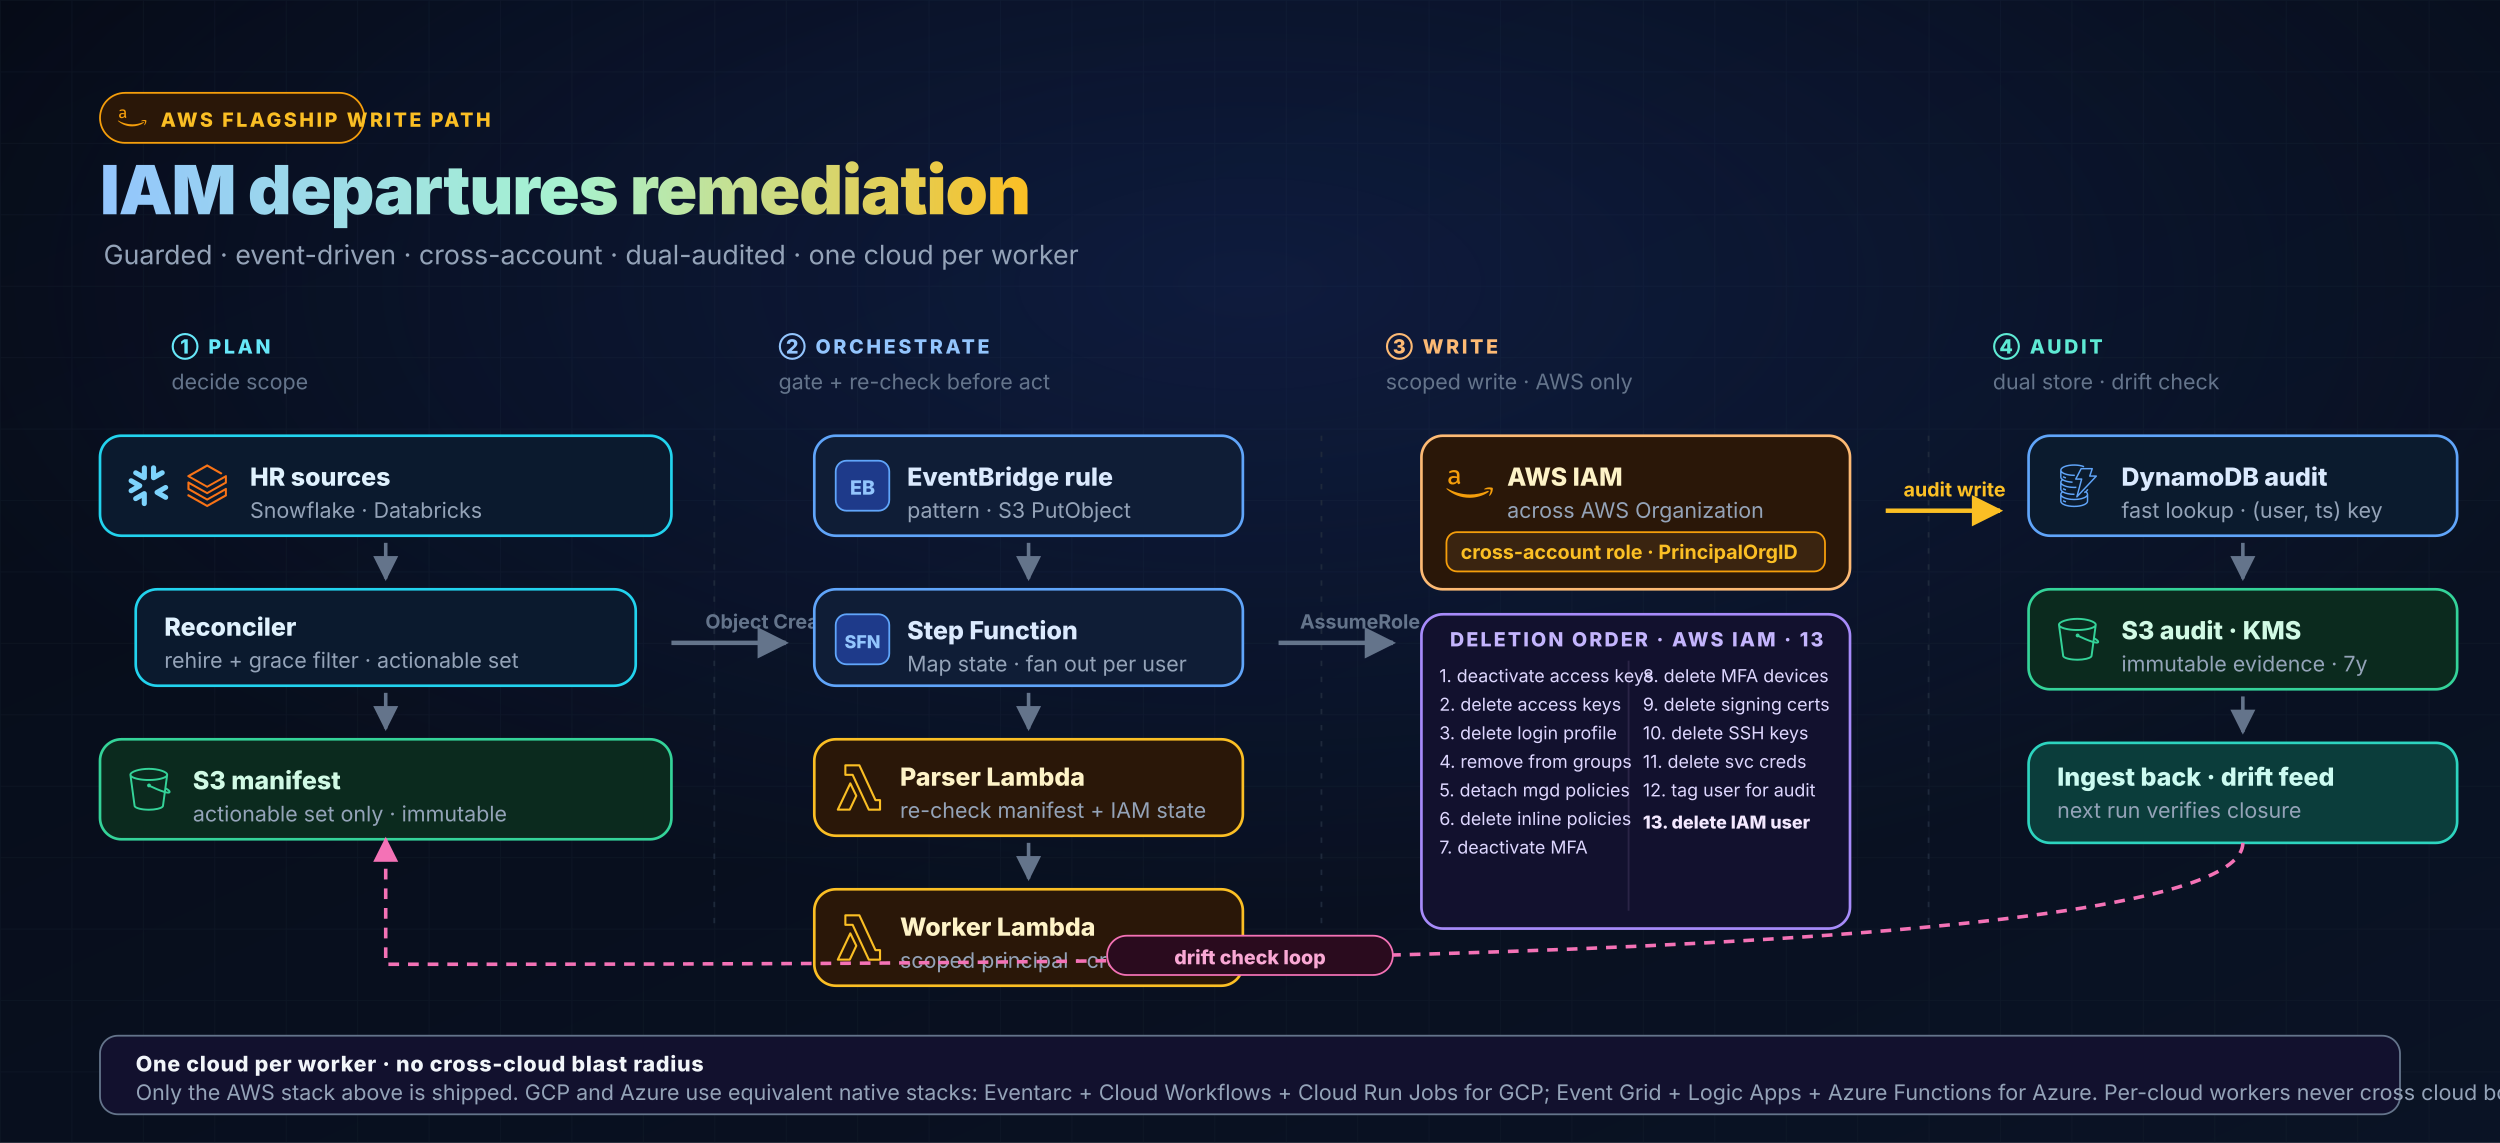
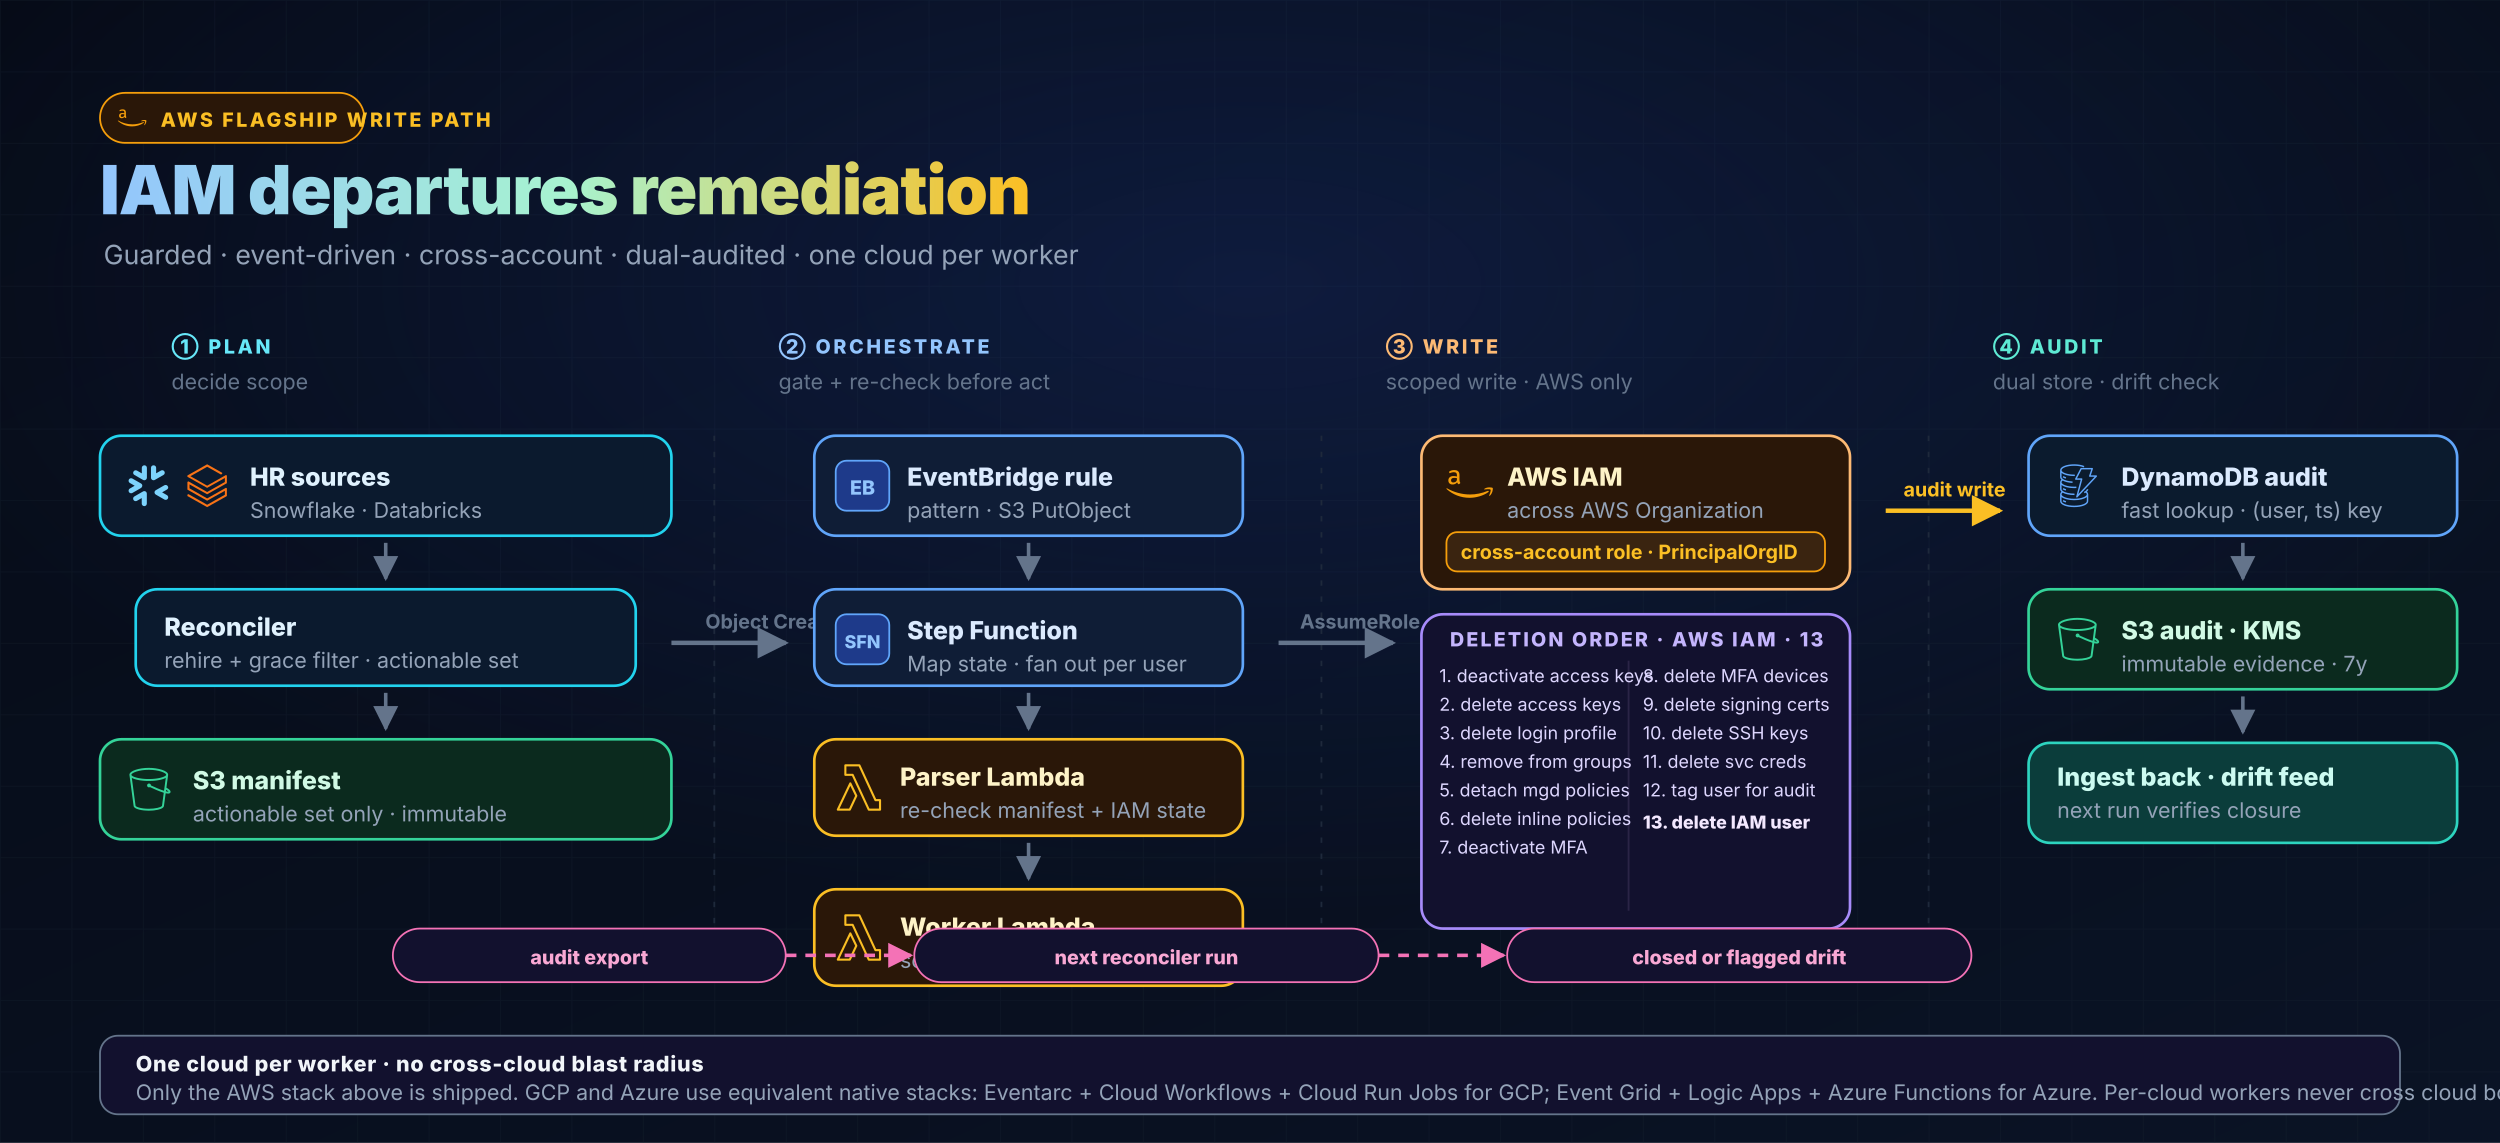
<svg xmlns="http://www.w3.org/2000/svg" width="1400" height="640" viewBox="0 0 1400 640" role="img" aria-labelledby="title desc">
  <defs>
    <linearGradient id="bg" x1="0" y1="0" x2="1" y2="1">
      <stop offset="0%" stop-color="#060b17" />
      <stop offset="100%" stop-color="#0a1325" />
    </linearGradient>
    <radialGradient id="glow" cx="50%" cy="25%" r="55%">
      <stop offset="0%" stop-color="#1e3a8a" stop-opacity="0.3" />
      <stop offset="100%" stop-color="#1e3a8a" stop-opacity="0" />
    </radialGradient>
    <linearGradient id="title" x1="0" y1="0" x2="1" y2="0">
      <stop offset="0%" stop-color="#93c5fd" />
      <stop offset="50%" stop-color="#a7f3d0" />
      <stop offset="100%" stop-color="#fbbf24" />
    </linearGradient>
    <pattern id="grid" x="0" y="0" width="40" height="40" patternUnits="userSpaceOnUse">
      <path d="M40 0H0V40" fill="none" stroke="#1e293b" stroke-opacity="0.25" stroke-width="1" />
    </pattern>
    <marker id="arrow" viewBox="0 0 10 10" refX="9" refY="5" markerWidth="7" markerHeight="7" orient="auto">
      <path d="M 0 0 L 10 5 L 0 10 z" fill="#64748b" />
    </marker>
    <marker id="arrowAmber" viewBox="0 0 10 10" refX="9" refY="5" markerWidth="7" markerHeight="7" orient="auto">
      <path d="M 0 0 L 10 5 L 0 10 z" fill="#fbbf24" />
    </marker>
    <marker id="arrowTeal" viewBox="0 0 10 10" refX="9" refY="5" markerWidth="7" markerHeight="7" orient="auto">
      <path d="M 0 0 L 10 5 L 0 10 z" fill="#2dd4bf" />
    </marker>
    <marker id="arrowDashed" viewBox="0 0 10 10" refX="9" refY="5" markerWidth="7" markerHeight="7" orient="auto">
      <path d="M 0 0 L 10 5 L 0 10 z" fill="#f472b6" />
    </marker>
    <symbol id="aws" viewBox="0 0 24 24">
      <path fill="#f59e0b" d="M6.763 10.036c0 .296.032.535.088.71.064.176.144.368.256.576.04.063.056.127.056.183 0 .08-.048.16-.152.24l-.503.335a.383.383 0 0 1-.208.072c-.08 0-.16-.04-.239-.112a2.47 2.47 0 0 1-.287-.375 6.18 6.18 0 0 1-.248-.471c-.622.734-1.405 1.101-2.347 1.101-.67 0-1.205-.191-1.596-.574-.391-.384-.59-.894-.59-1.533 0-.678.239-1.23.726-1.644.487-.415 1.133-.623 1.955-.623.272 0 .551.024.846.064.296.04.6.104.918.176v-.583c0-.607-.127-1.03-.375-1.277-.255-.248-.686-.367-1.3-.367-.28 0-.568.031-.863.103-.295.072-.583.16-.862.272a2.287 2.287 0 0 1-.28.104.488.488 0 0 1-.127.023c-.112 0-.168-.08-.168-.247v-.391c0-.128.016-.224.056-.28a.597.597 0 0 1 .224-.167c.279-.144.614-.264 1.005-.36a4.84 4.84 0 0 1 1.246-.151c.95 0 1.644.216 2.091.647.439.43.662 1.085.662 1.963v2.586zm-3.24 1.214c.263 0 .534-.048.822-.144.287-.096.543-.271.758-.51.128-.152.224-.32.272-.512.047-.191.08-.423.08-.694v-.335a6.66 6.66 0 0 0-.735-.136 6.02 6.02 0 0 0-.75-.048c-.535 0-.926.104-1.19.32-.263.215-.39.518-.39.917 0 .375.095.655.295.846.191.2.47.296.838.296zM21.698 16.207c-2.626 1.94-6.442 2.969-9.722 2.969-4.598 0-8.74-1.7-11.87-4.526-.247-.223-.024-.527.272-.351 3.384 1.963 7.559 3.153 11.877 3.153 2.914 0 6.114-.607 9.06-1.852.439-.2.814.287.383.607zM22.792 14.961c-.336-.43-2.22-.207-3.074-.103-.255.032-.295-.192-.063-.36 1.5-1.053 3.967-.75 4.254-.399.287.36-.08 2.826-1.485 4.007-.215.184-.423.088-.327-.151.32-.79 1.03-2.57.695-2.994z" />
    </symbol>
    <symbol id="lambda" viewBox="0 0 24 24">
      <path fill="#fbbf24" d="M4.986 0c-.294.003-.533.247-.534.548L4.446 5.456c0 .145.06.283.159.389a.532.532 0 0 0 .381.156h3.428l8.197 17.68a.536.536 0 0 0 .488.318h5.811c.297 0 .543-.245.543-.548V18.544c0-.303-.239-.548-.542-.548h-2.014L12.739.315C12.647.124 12.456 0 12.245 0h-7.254Zm.54 1.091h6.368l8.16 17.68a.536.536 0 0 0 .488.318h1.818v3.817H17.437L9.24 5.226a.536.536 0 0 0-.488-.318H5.522Zm2.014 8.237c-.21.001-.394.119-.486.31L.6 23.213a.551.551 0 0 0 .031.528.533.533 0 0 0 .454.25h6.169a.547.547 0 0 0 .497-.31l3.38-7.166a.54.54 0 0 0-.003-.469L8.036 9.637a.547.547 0 0 0-.494-.31Zm.006 1.804 2.488 5.152-3.121 6.621H1.946Z" />
    </symbol>
    <symbol id="s3" viewBox="0 0 24 24">
      <path fill="#34d399" d="M20.913 13.147l.12-.895c.947.576 1.258.922 1.354 1.071-.16.031-.562.046-1.474-.176zm-2.174 7.988a.547.547 0 0 0-.005.073c0 .084-.207.405-1.124.768a10.28 10.28 0 0 1-1.438.432c-1.405.325-3.128.504-4.853.504-4.612 0-7.412-1.184-7.412-1.704a.547.547 0 0 0-.005-.073L1.81 5.602c.135.078.28.154.432.227.042.02.086.038.128.057.134.062.272.122.417.18l.179.069c.154.058.314.114.478.168.043.013.084.029.13.043.207.065.423.127.646.187l.176.044c.175.044.353.087.534.127a23.414 23.414 0 0 0 .843.17l.121.023c.252.045.508.085.768.122.071.011.144.02.216.03.2.027.4.053.604.077l.24.027c.245.026.49.05.74.07l.081.009c.275.022.552.04.83.056l.233.012c.21.01.422.018.633.025a33.088 33.088 0 0 0 2.795-.026l.232-.011c.278-.016.555-.034.83-.056l.08-.008c.25-.02.497-.045.742-.072l.238-.026c.205-.024.408-.05.609-.077.07-.01.141-.019.211-.03.261-.037.519-.078.772-.122l.111-.02c.215-.04.427-.082.634-.125l.212-.047c.186-.041.368-.085.546-.13l.166-.042c.225-.06.444-.122.654-.189.04-.012.077-.026.115-.038a10.6 10.6 0 0 0 .493-.173c.058-.021.114-.044.17-.066.15-.06.293-.12.43-.185.038-.017.079-.034.116-.052.153-.073.3-.15.436-.228l-.976 7.245c-2.488-.78-5.805-2.292-7.311-3a1.09 1.09 0 0 0-1.088-1.085c-.6 0-1.088.489-1.088 1.088 0 .6.488 1.089 1.088 1.089.196 0 .378-.056.537-.148 1.72.812 5.144 2.367 7.715 3.15zm-7.42-20.047c5.677 0 9.676 1.759 9.75 2.736l-.014.113c-.01.033-.031.067-.048.101-.015.028-.026.057-.047.087-.024.033-.058.068-.09.102-.028.03-.051.06-.084.09-.038.035-.087.07-.133.105-.04.03-.074.06-.119.091-.053.036-.116.071-.177.107-.05.03-.095.06-.15.09-.068.036-.147.073-.222.11-.059.028-.114.057-.177.085-.084.038-.177.074-.268.111-.068.027-.13.054-.203.082-.097.036-.205.072-.31.107-.075.026-.148.053-.228.079-.111.035-.233.069-.35.103-.085.024-.165.05-.253.073-.124.034-.258.065-.389.098-.093.022-.181.046-.278.068-.139.032-.287.061-.433.091-.098.02-.191.041-.293.06-.155.03-.32.057-.482.084-.1.018-.198.036-.302.052-.166.026-.342.048-.515.072-.11.014-.213.03-.325.044-.181.023-.372.041-.56.06-.11.012-.218.025-.332.036-.188.016-.386.029-.58.043-.122.009-.24.02-.364.028-.207.012-.422.02-.635.028-.12.005-.234.012-.354.016a35.605 35.605 0 0 1-2.069 0c-.12-.004-.234-.011-.352-.016-.214-.008-.43-.016-.637-.028-.122-.008-.238-.02-.36-.027-.195-.015-.394-.028-.584-.044-.11-.01-.215-.024-.324-.035-.19-.02-.384-.038-.568-.06l-.315-.044c-.176-.024-.355-.046-.525-.073-.1-.015-.192-.033-.29-.05-.167-.028-.335-.055-.494-.086-.096-.018-.183-.038-.276-.056-.151-.032-.305-.062-.45-.095-.09-.02-.173-.043-.26-.064-.138-.034-.277-.067-.407-.102-.082-.022-.157-.046-.235-.069a11.75 11.75 0 0 1-.368-.108c-.075-.024-.141-.049-.213-.073-.11-.037-.223-.075-.325-.113-.067-.025-.125-.051-.188-.077-.096-.038-.195-.076-.282-.115-.06-.027-.11-.054-.166-.08-.08-.039-.162-.077-.233-.116-.052-.028-.094-.055-.142-.084-.063-.038-.13-.075-.185-.113-.043-.029-.075-.058-.113-.086-.048-.037-.098-.073-.139-.11-.032-.029-.054-.057-.08-.087-.033-.035-.069-.07-.093-.104-.02-.03-.031-.058-.046-.086-.018-.035-.039-.068-.049-.102l-.015-.113c.076-.977 4.074-2.736 9.748-2.736zm12.182 12.124c-.118-.628-.84-1.291-2.31-2.128l.963-7.16a.531.531 0 0 0 .005-.073C22.16 1.581 16.447 0 11.32 0 6.194 0 .482 1.581.482 3.851a.58.58 0 0 0 .005.072L2.819 21.25c.071 2.002 5.236 2.75 8.5 2.75 1.805 0 3.615-.188 5.098-.531.598-.138 1.133-.3 1.592-.48 1.18-.467 1.789-1.053 1.813-1.739l.945-7.018c.557.131 1.016.197 1.389.197.54 0 .902-.137 1.134-.413a.956.956 0 0 0 .21-.804Z" />
    </symbol>
    <symbol id="dynamo" viewBox="0 0 24 24">
      <path fill="#60a5fa" d="M16.606 20.705v-2.371c-1.263 1.082-3.884 1.795-7.066 1.795-3.184 0-5.805-.714-7.068-1.797v2.369c0 1.168 2.903 2.47 7.068 2.47 4.16 0 7.06-1.3 7.066-2.466zm.001-6.765l.817-.005v.005c0 .517-.258.998-.75 1.441.601.54.75 1.071.75 1.449a1661.7 1661.7 0 0 0 0 3.87c0 1.881-3.389 3.3-7.884 3.3-4.471 0-7.846-1.404-7.88-3.27a583.119 583.119 0 0 1-.003-3.909c.001-.375.15-.9.745-1.437-.592-.538-.743-1.062-.746-1.435v-3.892c.002-.377.153-.903.747-1.438-.593-.54-.744-1.062-.747-1.435 0-1.357-.002-2.735.002-3.897C1.674 1.412 5.056 0 9.54 0c2.159 0 4.233.356 5.689.974l-.315.766c-1.36-.58-3.319-.91-5.374-.91-4.165 0-7.067 1.3-7.067 2.47 0 1.168 2.902 2.47 7.067 2.47.115 0 .222 0 .334-.005l.033.828c-.122.006-.245.006-.367.006-3.184 0-5.805-.714-7.068-1.798v2.38c.005.45.45.843.821 1.093 1.116.736 3.114 1.239 5.34 1.342l-.037.829c-2.254-.105-4.23-.59-5.5-1.332-.318.245-.623.573-.623.952 0 1.168 2.902 2.47 7.067 2.47.411 0 .812-.014 1.203-.042l.06.826c-.41.03-.833.045-1.263.045-3.184 0-5.805-.713-7.068-1.797v2.368c.005.462.449.855.821 1.104 1.275.842 3.67 1.366 6.247 1.366h.182v.83H9.54c-2.62 0-4.99-.507-6.444-1.359-.317.245-.623.574-.623.954 0 1.168 2.902 2.47 7.067 2.47 4.159 0 7.058-1.298 7.066-2.465v-.007c0-.377-.303-.705-.62-.948a5.732 5.732 0 0 1-.662.336l-.316-.764c.3-.128.56-.266.776-.412.376-.254.823-.651.823-1.1zm4.377-6.915h-2.717a.406.406 0 0 1-.332-.173.42.42 0 0 1-.055-.375l1.204-3.597h-5.403l-2.583 4.974h2.623c.128 0 .248.06.325.164a.418.418 0 0 1 .069.36l-2.249 8.365zm1.249-.128l-10.89 11.608a.408.408 0 0 1-.498.075.418.418 0 0 1-.192-.471l2.534-9.426h-2.766a.407.407 0 0 1-.349-.2.418.418 0 0 1-.012-.407l3.014-5.804a.408.408 0 0 1 .36-.222h6.22c.132 0 .256.065.332.174a.422.422 0 0 1 .055.374l-1.204 3.598h3.1c.164 0 .31.099.375.251a.422.422 0 0 1-.08.45zM3.085 20.723a8.107 8.107 0 0 0 1.72.72l.233-.794a7.32 7.32 0 0 1-1.546-.645zm1.72-5.984l.233-.795a7.262 7.262 0 0 1-1.546-.646l-.407.72a8.051 8.051 0 0 0 1.72.72zm-1.72-7.427l.407-.719c.418.244.939.462 1.546.646l-.232.794a8.046 8.046 0 0 1-1.72-.72Z" />
    </symbol>
    <symbol id="snowflake" viewBox="0 0 24 24">
      <path fill="#7dd3fc" d="M7.602 12.4c.038-.151.076-.304.076-.456 0-.114-.038-.228-.038-.342-.114-.343-.304-.647-.646-.838l-4.87-2.777c-.685-.38-1.56-.152-1.94.533-.381.685-.153 1.56.532 1.94l2.701 1.56-2.701 1.56c-.685.38-.913 1.256-.533 1.94.38.685 1.256.914 1.94.533l4.832-2.777c.343-.267.571-.533.647-.876zm1.332 2.626c-.266-.038-.57.038-.837.19l-4.832 2.777c-.685.38-.913 1.256-.532 1.94.38.686 1.255.914 1.94.533l2.701-1.56v3.12c0 .8.647 1.408 1.446 1.408.799 0 1.407-.647 1.407-1.408v-5.592c0-.761-.57-1.37-1.293-1.408zm4.946-6.088c.266.038.57-.038.837-.19l4.832-2.777c.685-.38.913-1.256.532-1.94-.38-.686-1.255-.914-1.94-.533l-2.701 1.56V1.975c0-.799-.647-1.408-1.446-1.408-.799 0-1.446.609-1.446 1.408V7.53c0 .76.609 1.37 1.332 1.407zM3.265 5.97l4.832 2.777c.266.152.533.19.837.19.723-.038 1.331-.684 1.331-1.407V1.975c0-.799-.646-1.408-1.407-1.408-.799 0-1.446.647-1.446 1.408v3.12l-2.701-1.56c-.685-.38-1.56-.152-1.94.533-.419.646-.19 1.521.494 1.902zm18.22 8.184l-2.701 1.56 2.7 1.56c.686.38.914 1.256.533 1.94-.38.685-1.255.913-1.94.533l-4.832-2.778a1.644 1.644 0 01-.647-.798c-.037-.153-.076-.305-.076-.457 0-.114.039-.228.039-.342.114-.343.342-.647.646-.837l4.832-2.778c.685-.38 1.56-.152 1.94.533.457.609.19 1.484-.494 1.864z" />
    </symbol>
    <symbol id="databricks" viewBox="0 0 24 24">
      <path fill="#f97316" d="M.95 14.184L12 20.403l9.919-5.55v2.21L12 22.662l-10.484-5.96-.565.308v.77L12 24l11.05-6.218v-4.317l-.515-.309L12 19.118l-9.867-5.653v-2.21L12 16.805l11.05-6.218V6.32l-.515-.308L12 11.974 2.647 6.681 12 1.388l7.76 4.368.668-.411v-.566L12 0 .95 6.27v.72L12 13.207l9.919-5.55v2.26L12 15.52 1.516 9.56l-.565.308Z" />
    </symbol>
  </defs>
  <rect width="1400" height="640" fill="url(#bg)" />
  <rect width="1400" height="640" fill="url(#grid)" />
  <rect width="1400" height="640" fill="url(#glow)" />
  <g font-family="Inter, Segoe UI, ui-sans-serif, Arial, sans-serif">
    <g transform="translate(56,52)">
      <rect x="0" y="0" width="148" height="28" rx="14" fill="#2a1708" stroke="#f59e0b" />
      <use href="#aws" x="10" y="6" width="16" height="16" />
      <text x="34" y="19" fill="#fbbf24" font-size="11" font-weight="800" letter-spacing="1.4">AWS FLAGSHIP WRITE PATH</text>
    </g>
    <text x="56" y="120" font-size="38" font-weight="900" fill="url(#title)" letter-spacing="-0.6">IAM departures remediation</text>
    <text x="58" y="148" fill="#94a3b8" font-size="15">Guarded · event-driven · cross-account · dual-audited · one cloud per worker</text>
    <g font-size="11" font-weight="800" letter-spacing="1.5">
      <text x="96" y="198" fill="#67e8f9">① PLAN</text>
      <text x="436" y="198" fill="#93c5fd">② ORCHESTRATE</text>
      <text x="776" y="198" fill="#fdba74">③ WRITE</text>
      <text x="1116" y="198" fill="#5eead4">④ AUDIT</text>
    </g>
    <g font-size="12" fill="#64748b">
      <text x="96" y="218">decide scope</text>
      <text x="436" y="218">gate + re-check before act</text>
      <text x="776" y="218">scoped write · AWS only</text>
      <text x="1116" y="218">dual store · drift check</text>
    </g>
    <g stroke="#1e293b" stroke-width="1" stroke-dasharray="3 6">
      <line x1="400" y1="244" x2="400" y2="520" />
      <line x1="740" y1="244" x2="740" y2="520" />
      <line x1="1080" y1="244" x2="1080" y2="520" />
    </g>
    <g transform="translate(56,244)">
      <rect x="0" y="0" width="320" height="56" rx="12" fill="#0b1a2e" stroke="#22d3ee" stroke-width="1.5" />
      <use href="#snowflake" x="16" y="16" width="24" height="24" />
      <use href="#databricks" x="48" y="16" width="24" height="24" />
      <text x="84" y="28" fill="#e0f2fe" font-size="14" font-weight="800">HR sources</text>
      <text x="84" y="46" fill="#94a3b8" font-size="12">Snowflake · Databricks</text>
      <path d="M160,60 L160,80" stroke="#64748b" stroke-width="2" fill="none" marker-end="url(#arrow)" />
      <rect x="20" y="86" width="280" height="54" rx="12" fill="#0b1a2e" stroke="#22d3ee" stroke-width="1.5" />
      <text x="36" y="112" fill="#e0f2fe" font-size="14" font-weight="800">Reconciler</text>
      <text x="36" y="130" fill="#94a3b8" font-size="12">rehire + grace filter · actionable set</text>
      <path d="M160,144 L160,164" stroke="#64748b" stroke-width="2" fill="none" marker-end="url(#arrow)" />
      <rect x="0" y="170" width="320" height="56" rx="12" fill="#0b2a1e" stroke="#34d399" stroke-width="1.5" />
      <use href="#s3" x="16" y="186" width="24" height="24" />
      <text x="52" y="198" fill="#d1fae5" font-size="14" font-weight="800">S3 manifest</text>
      <text x="52" y="216" fill="#94a3b8" font-size="12">actionable set only · immutable</text>
    </g>
    <path d="M376,360 L440,360" stroke="#64748b" stroke-width="2.5" fill="none" marker-end="url(#arrow)" />
    <text x="395" y="352" fill="#64748b" font-size="11" font-weight="700">Object Created</text>
    <g transform="translate(456,244)">
      <rect x="0" y="0" width="240" height="56" rx="12" fill="#0f1d36" stroke="#60a5fa" stroke-width="1.5" />
      <rect x="12" y="14" width="30" height="28" rx="6" fill="#1e3a8a" stroke="#60a5fa" />
      <text x="27" y="33" text-anchor="middle" fill="#93c5fd" font-size="11" font-weight="800">EB</text>
      <text x="52" y="28" fill="#dbeafe" font-size="14" font-weight="800">EventBridge rule</text>
      <text x="52" y="46" fill="#94a3b8" font-size="12">pattern · S3 PutObject</text>
      <path d="M120,60 L120,80" stroke="#64748b" stroke-width="2" fill="none" marker-end="url(#arrow)" />
      <rect x="0" y="86" width="240" height="54" rx="12" fill="#0f1d36" stroke="#60a5fa" stroke-width="1.5" />
      <rect x="12" y="100" width="30" height="28" rx="6" fill="#1e3a8a" stroke="#60a5fa" />
      <text x="27" y="119" text-anchor="middle" fill="#93c5fd" font-size="10" font-weight="800">SFN</text>
      <text x="52" y="114" fill="#dbeafe" font-size="14" font-weight="800">Step Function</text>
      <text x="52" y="132" fill="#94a3b8" font-size="12">Map state · fan out per user</text>
      <path d="M120,144 L120,164" stroke="#64748b" stroke-width="2" fill="none" marker-end="url(#arrow)" />
      <rect x="0" y="170" width="240" height="54" rx="12" fill="#2a1708" stroke="#fbbf24" stroke-width="1.5" />
      <use href="#lambda" x="12" y="184" width="26" height="26" />
      <text x="48" y="196" fill="#fef3c7" font-size="14" font-weight="800">Parser Lambda</text>
      <text x="48" y="214" fill="#94a3b8" font-size="12">re-check manifest + IAM state</text>
      <path d="M120,228 L120,248" stroke="#64748b" stroke-width="2" fill="none" marker-end="url(#arrow)" />
      <rect x="0" y="254" width="240" height="54" rx="12" fill="#2a1708" stroke="#fbbf24" stroke-width="1.5" />
      <use href="#lambda" x="12" y="268" width="26" height="26" />
      <text x="48" y="280" fill="#fef3c7" font-size="14" font-weight="800">Worker Lambda</text>
      <text x="48" y="298" fill="#94a3b8" font-size="12">scoped principal · cross-account STS</text>
    </g>
    <path d="M716,360 L780,360" stroke="#64748b" stroke-width="2.5" fill="none" marker-end="url(#arrow)" />
    <text x="728" y="352" fill="#64748b" font-size="11" font-weight="700">AssumeRole</text>
    <g transform="translate(796,244)">
      <rect x="0" y="0" width="240" height="86" rx="12" fill="#2a1708" stroke="#fdba74" stroke-width="1.5" />
      <use href="#aws" x="14" y="14" width="26" height="26" />
      <text x="48" y="28" fill="#fef3c7" font-size="14" font-weight="800">AWS IAM</text>
      <text x="48" y="46" fill="#94a3b8" font-size="12">across AWS Organization</text>
      <rect x="14" y="54" width="212" height="22" rx="6" fill="#3a2410" stroke="#f59e0b" />
      <text x="22" y="69" fill="#fbbf24" font-size="11" font-weight="700">cross-account role · PrincipalOrgID</text>
      <rect x="0" y="100" width="240" height="176" rx="12" fill="#12112e" stroke="#a78bfa" stroke-width="1.5" />
      <text x="16" y="118" fill="#c4b5fd" font-size="11" font-weight="800" letter-spacing="1.2">DELETION ORDER · AWS IAM · 13</text>
      <line x1="116" y1="126" x2="116" y2="266" stroke="#2a2446" stroke-width="1" />
      <g font-size="10" fill="#ddd6fe">
        <text x="10" y="138">1. deactivate access keys</text>
        <text x="10" y="154">2. delete access keys</text>
        <text x="10" y="170">3. delete login profile</text>
        <text x="10" y="186">4. remove from groups</text>
        <text x="10" y="202">5. detach mgd policies</text>
        <text x="10" y="218">6. delete inline policies</text>
        <text x="10" y="234">7. deactivate MFA</text>
        <text x="124" y="138">8. delete MFA devices</text>
        <text x="124" y="154">9. delete signing certs</text>
        <text x="124" y="170">10. delete SSH keys</text>
        <text x="124" y="186">11. delete svc creds</text>
        <text x="124" y="202">12. tag user for audit</text>
        <text x="124" y="220" font-weight="800" fill="#f3e8ff">13. delete IAM user</text>
      </g>
    </g>
    <path d="M1056,286 L1120,286" stroke="#fbbf24" stroke-width="2.5" fill="none" marker-end="url(#arrowAmber)" />
    <text x="1066" y="278" fill="#fbbf24" font-size="11" font-weight="700">audit write</text>
    <g transform="translate(1136,244)">
      <rect x="0" y="0" width="240" height="56" rx="12" fill="#0b1b2e" stroke="#60a5fa" stroke-width="1.5" />
      <use href="#dynamo" x="16" y="16" width="24" height="24" />
      <text x="52" y="28" fill="#dbeafe" font-size="14" font-weight="800">DynamoDB audit</text>
      <text x="52" y="46" fill="#94a3b8" font-size="12">fast lookup · (user, ts) key</text>
      <path d="M120,60 L120,80" stroke="#64748b" stroke-width="2" fill="none" marker-end="url(#arrow)" />
      <rect x="0" y="86" width="240" height="56" rx="12" fill="#0b2a1e" stroke="#34d399" stroke-width="1.5" />
      <use href="#s3" x="16" y="102" width="24" height="24" />
      <text x="52" y="114" fill="#d1fae5" font-size="14" font-weight="800">S3 audit · KMS</text>
      <text x="52" y="132" fill="#94a3b8" font-size="12">immutable evidence · 7y</text>
      <path d="M120,146 L120,166" stroke="#64748b" stroke-width="2" fill="none" marker-end="url(#arrow)" />
      <rect x="0" y="172" width="240" height="56" rx="12" fill="#0b3d3b" stroke="#2dd4bf" stroke-width="1.5" />
      <text x="16" y="196" fill="#ccfbf1" font-size="14" font-weight="800">Ingest back · drift feed</text>
      <text x="16" y="214" fill="#94a3b8" font-size="12">next run verifies closure</text>
    </g>
-     <path d="M1256,472 C 1256,540 600,540 216,540 L 216,540 L 216,470" fill="none" stroke="#f472b6" stroke-width="2" stroke-dasharray="6 5" marker-end="url(#arrowDashed)" />
-     <g transform="translate(620,524)">
-       <rect x="0" y="0" width="160" height="22" rx="11" fill="#2a0b1e" stroke="#f472b6" />
-       <text x="80" y="16" text-anchor="middle" fill="#f9a8d4" font-size="11" font-weight="800">drift check loop</text>
+     <g transform="translate(220,520)">
+       <rect x="0" y="0" width="220" height="30" rx="15" fill="#12112e" stroke="#f472b6" />
+       <text x="110" y="20" text-anchor="middle" fill="#f9a8d4" font-size="11" font-weight="800">audit export</text>
+       <rect x="292" y="0" width="260" height="30" rx="15" fill="#12112e" stroke="#f472b6" />
+       <text x="422" y="20" text-anchor="middle" fill="#f9a8d4" font-size="11" font-weight="800">next reconciler run</text>
+       <rect x="624" y="0" width="260" height="30" rx="15" fill="#12112e" stroke="#f472b6" />
+       <text x="754" y="20" text-anchor="middle" fill="#f9a8d4" font-size="11" font-weight="800">closed or flagged drift</text>
+       <path d="M220,15 L290,15" fill="none" stroke="#f472b6" stroke-width="2" stroke-dasharray="6 5" marker-end="url(#arrowDashed)" />
+       <path d="M552,15 L622,15" fill="none" stroke="#f472b6" stroke-width="2" stroke-dasharray="6 5" marker-end="url(#arrowDashed)" />
    </g>
    <g transform="translate(56,580)">
      <rect x="0" y="0" width="1288" height="44" rx="10" fill="#12112e" stroke="#64748b" />
      <text x="20" y="20" fill="#f1f5f9" font-size="12" font-weight="800" letter-spacing="0.4">One cloud per worker · no cross-cloud blast radius</text>
      <text x="20" y="36" fill="#94a3b8" font-size="12">Only the AWS stack above is shipped. GCP and Azure use equivalent native stacks: Eventarc + Cloud Workflows + Cloud Run Jobs for GCP; Event Grid + Logic Apps + Azure Functions for Azure. Per-cloud workers never cross cloud boundaries. See the README mapping table.</text>
    </g>
  </g>
</svg>
